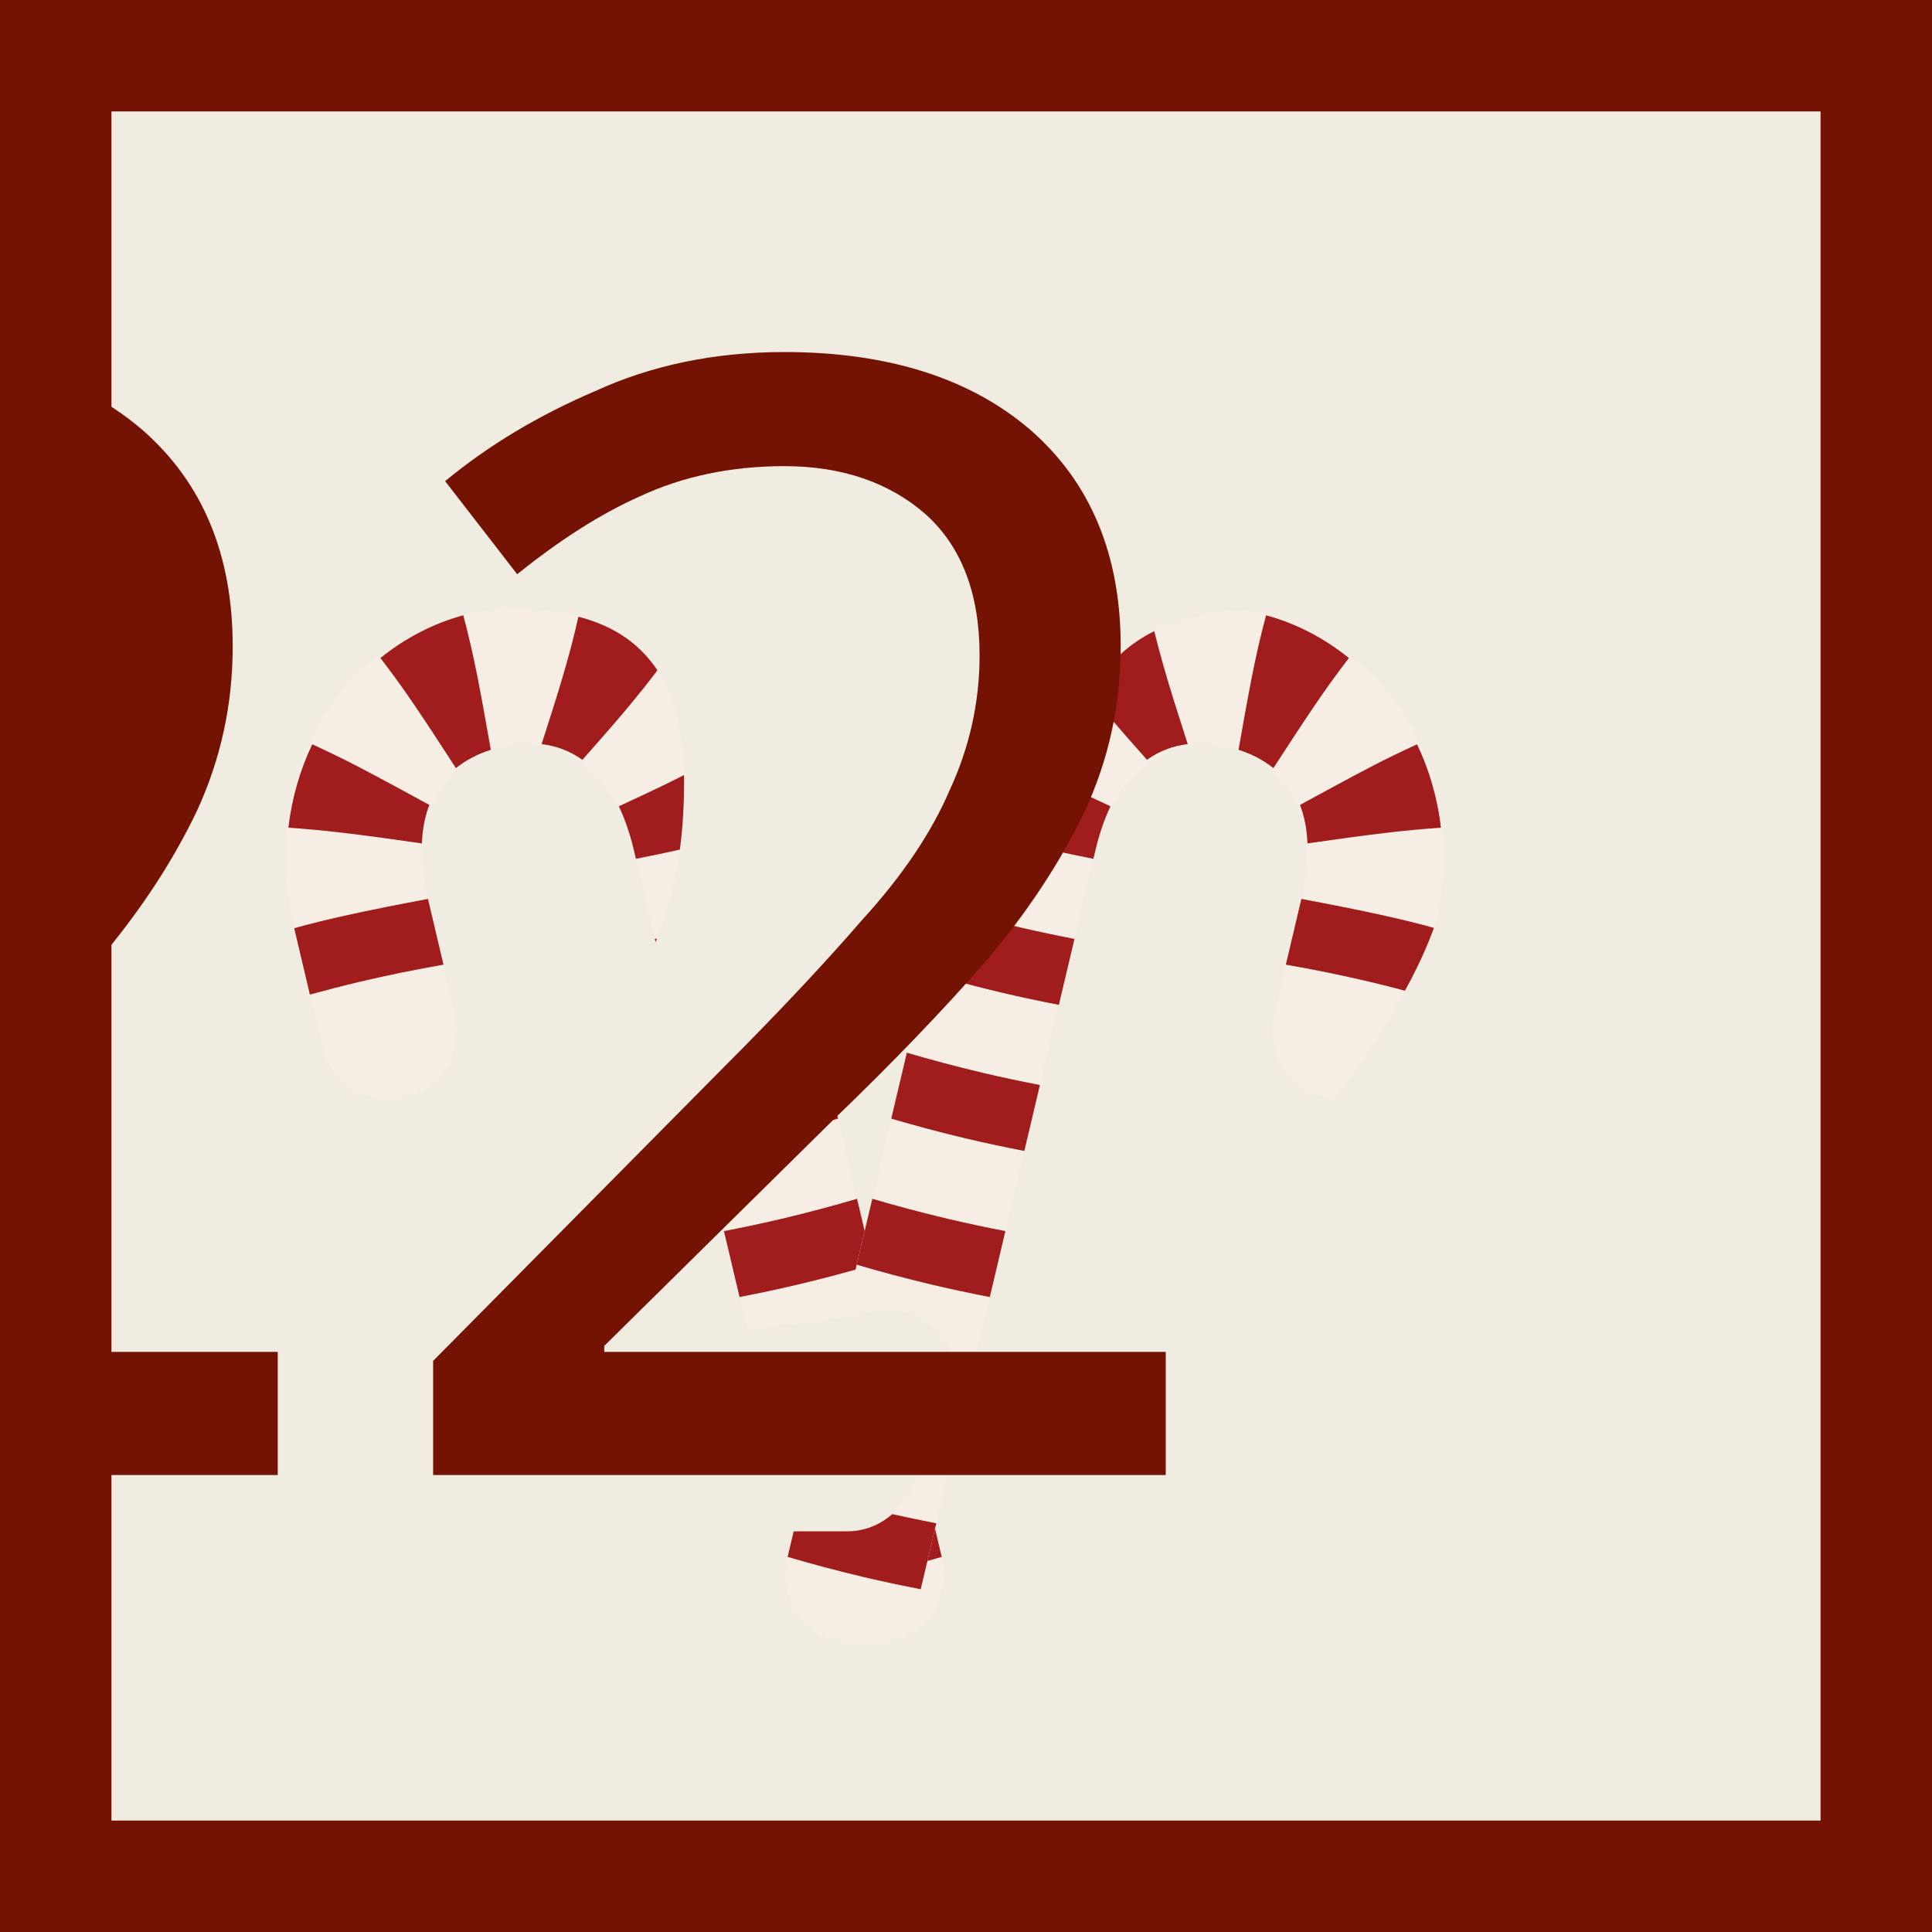
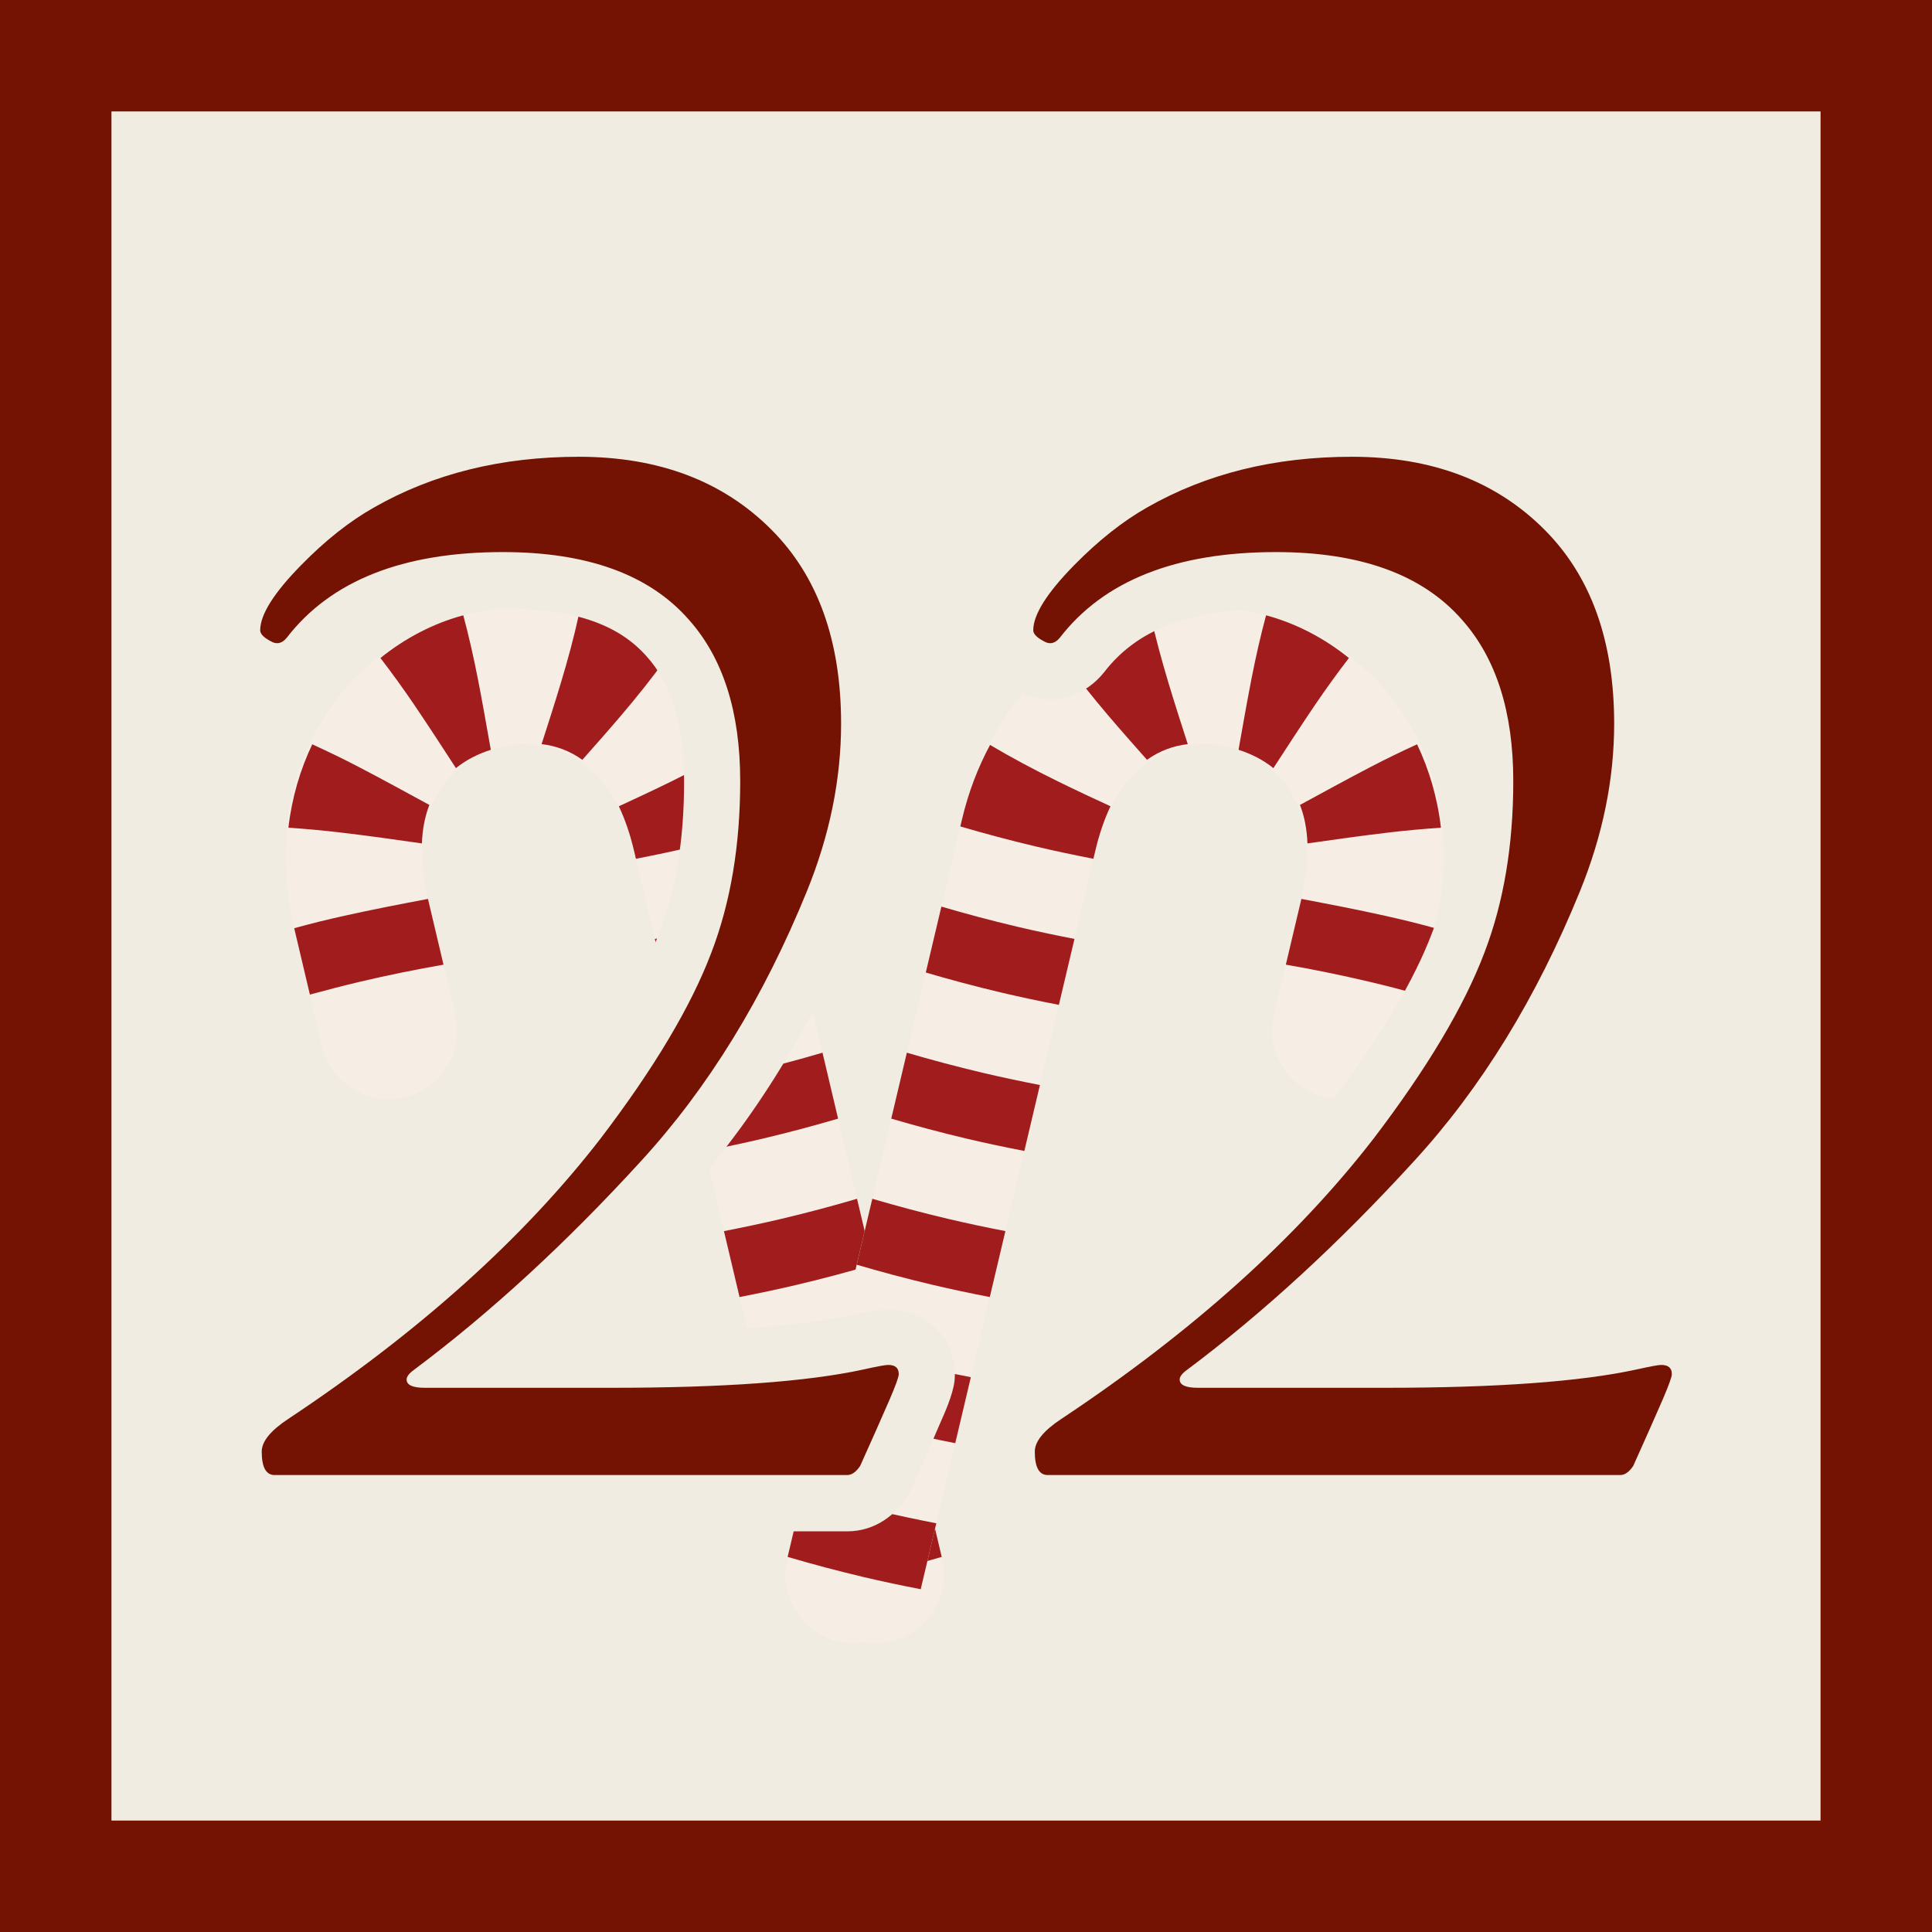
<svg xmlns="http://www.w3.org/2000/svg" width="38" height="38" viewBox="0 0 10.054 10.054" version="1.1" id="svg1" xml:space="preserve">
  <defs id="defs1" />
  <rect style="display:inline;fill:#f0ece1;fill-opacity:1;stroke:#741303;stroke-width:0.58;stroke-linecap:round;stroke-linejoin:miter;stroke-dasharray:none;stroke-opacity:1" id="rect47" width="9.474" height="9.474" x="0.29" y="0.29" />
  <g id="g29" transform="matrix(0.04407976,-0.01042219,0.01042219,0.04407976,1.481006,-0.8862222)" style="display:inline">
    <path style="font-variation-settings:'wdth' 87, 'wght' 600;display:inline;opacity:1;fill:none;fill-opacity:1;stroke:#f6ede4;stroke-width:15.732;stroke-linecap:round;stroke-linejoin:miter;stroke-dasharray:none;stroke-opacity:1" d="m -26.39,198.309 v -87.324 c 0,-30.725 -40.047,-30.589 -40.047,0 v 13.627" id="path28" transform="translate(46.33547,12.41555)" />
    <path id="path29" style="font-variation-settings:'wdth' 87, 'wght' 600;display:inline;opacity:1;fill:#a11d1d;fill-opacity:1;stroke:none;stroke-width:0.787;stroke-linecap:round;stroke-linejoin:miter;stroke-dasharray:none;stroke-opacity:1" d="m -47.128,80.144 c -3.568,0.108 -7.1,1.012 -10.39,2.584 0.889,1.973 1.743,4.024 2.561,6.171 1.046,2.75 2.031,5.516 2.973,8.138 1.377,-0.662 2.871,-1.01 4.382,-1.128 0.151,-2.68 0.319,-5.488 0.429,-8.307 0.099,-2.568 0.123,-5.057 0.046,-7.459 z m 12.888,3.097 c -1.104,2.302 -2.376,4.643 -3.752,7.026 -1.255,2.172 -2.538,4.286 -3.784,6.351 1.538,0.558 2.957,1.47 4.145,2.831 1.814,-1.281 3.655,-2.574 5.505,-3.933 2.319,-1.706 4.516,-3.424 6.529,-5.177 -2.455,-2.988 -5.41,-5.379 -8.643,-7.098 z m -33.18,7.336 c -2.02,2.509 -3.685,5.423 -4.873,8.689 1.831,0.569 3.685,1.185 5.583,1.874 3.082,1.121 6.071,2.29 8.929,3.414 0.453,-1.634 1.083,-2.991 1.851,-4.105 -2.191,-1.959 -4.498,-4.044 -6.87,-6.095 -1.554,-1.342 -3.09,-2.59 -4.62,-3.778 z m 47.729,11.355 c -2.701,0.847 -5.572,1.602 -8.565,2.286 -2.198,0.502 -4.383,0.955 -6.523,1.389 0.329,1.56 0.521,3.333 0.521,5.379 v 0.943 c 2.196,0.088 4.447,0.147 6.744,0.147 3.086,2.4e-4 6.112,-0.089 8.991,-0.244 v -0.847 c 0,-3.226 -0.418,-6.249 -1.168,-9.053 z m -51.631,8.653 c -1.007,0.006 -1.987,0.043 -2.971,0.075 -9.51e-4,0.109 -0.008,0.216 -0.008,0.326 v 7.509 c 1.943,-0.067 3.92,-0.112 5.933,-0.112 3.384,0.001 6.686,0.111 9.797,0.298 v -7.695 c 0,-0.024 0.002,-0.043 0.002,-0.066 -3.107,-0.141 -6.481,-0.284 -9.797,-0.326 -0.993,-0.012 -1.979,-0.015 -2.956,-0.009 z m 52.798,10.71 c -2.879,0.155 -5.905,0.244 -8.991,0.244 -2.298,-9.2e-4 -4.548,-0.06 -6.744,-0.147 v 7.784 c 2.196,0.088 4.447,0.147 6.744,0.147 3.086,2e-4 6.112,-0.089 8.991,-0.244 z m 0,17.247 c -2.879,0.155 -5.905,0.244 -8.991,0.244 -2.298,-9.6e-4 -4.548,-0.06 -6.744,-0.147 v 7.785 c 2.196,0.088 4.447,0.147 6.744,0.147 3.086,2.1e-4 6.112,-0.089 8.991,-0.244 z m 0,17.247 c -2.879,0.155 -5.905,0.244 -8.991,0.244 -2.298,-9.5e-4 -4.548,-0.06 -6.744,-0.147 v 7.784 c 2.196,0.088 4.447,0.147 6.744,0.147 3.086,2.1e-4 6.112,-0.089 8.991,-0.244 z m 0,17.247 c -2.879,0.155 -5.905,0.244 -8.991,0.244 -2.298,-9.2e-4 -4.548,-0.06 -6.744,-0.147 v 7.785 c 2.196,0.088 4.447,0.147 6.744,0.147 3.086,2.1e-4 6.112,-0.089 8.991,-0.244 z m 0,17.247 c -2.879,0.155 -5.905,0.244 -8.991,0.244 -2.298,-9.5e-4 -4.548,-0.06 -6.744,-0.147 v 7.785 c 2.196,0.088 4.447,0.147 6.744,0.147 3.086,2.3e-4 6.112,-0.089 8.991,-0.244 z" transform="translate(46.33547,12.41555)" />
  </g>
  <g id="g2" transform="matrix(-0.04407976,-0.01042219,-0.01042219,0.04407976,7.51837,-0.8862222)" style="display:inline">
    <path style="font-variation-settings:'wdth' 87, 'wght' 600;display:inline;opacity:1;fill:none;fill-opacity:1;stroke:#f6ede4;stroke-width:15.732;stroke-linecap:round;stroke-linejoin:miter;stroke-dasharray:none;stroke-opacity:1" d="m -26.39,198.309 v -87.324 c 0,-30.725 -40.047,-30.589 -40.047,0 v 13.627" id="path1" transform="translate(46.33547,12.41555)" />
    <path id="path2" style="font-variation-settings:'wdth' 87, 'wght' 600;display:inline;opacity:1;fill:#a11d1d;fill-opacity:1;stroke:none;stroke-width:0.787;stroke-linecap:round;stroke-linejoin:miter;stroke-dasharray:none;stroke-opacity:1" d="m -47.128,80.144 c -3.568,0.108 -7.1,1.012 -10.39,2.584 0.889,1.973 1.743,4.024 2.561,6.171 1.046,2.75 2.031,5.516 2.973,8.138 1.377,-0.662 2.871,-1.01 4.382,-1.128 0.151,-2.68 0.319,-5.488 0.429,-8.307 0.099,-2.568 0.123,-5.057 0.046,-7.459 z m 12.888,3.097 c -1.104,2.302 -2.376,4.643 -3.752,7.026 -1.255,2.172 -2.538,4.286 -3.784,6.351 1.538,0.558 2.957,1.47 4.145,2.831 1.814,-1.281 3.655,-2.574 5.505,-3.933 2.319,-1.706 4.516,-3.424 6.529,-5.177 -2.455,-2.988 -5.41,-5.379 -8.643,-7.098 z m -33.18,7.336 c -2.02,2.509 -3.685,5.423 -4.873,8.689 1.831,0.569 3.685,1.185 5.583,1.874 3.082,1.121 6.071,2.29 8.929,3.414 0.453,-1.634 1.083,-2.991 1.851,-4.105 -2.191,-1.959 -4.498,-4.044 -6.87,-6.095 -1.554,-1.342 -3.09,-2.59 -4.62,-3.778 z m 47.729,11.355 c -2.701,0.847 -5.572,1.602 -8.565,2.286 -2.198,0.502 -4.383,0.955 -6.523,1.389 0.329,1.56 0.521,3.333 0.521,5.379 v 0.943 c 2.196,0.088 4.447,0.147 6.744,0.147 3.086,2.4e-4 6.112,-0.089 8.991,-0.244 v -0.847 c 0,-3.226 -0.418,-6.249 -1.168,-9.053 z m -51.631,8.653 c -1.007,0.006 -1.987,0.043 -2.971,0.075 -9.51e-4,0.109 -0.008,0.216 -0.008,0.326 v 7.509 c 1.943,-0.067 3.92,-0.112 5.933,-0.112 3.384,0.001 6.686,0.111 9.797,0.298 v -7.695 c 0,-0.024 0.002,-0.043 0.002,-0.066 -3.107,-0.141 -6.481,-0.284 -9.797,-0.326 -0.993,-0.012 -1.979,-0.015 -2.956,-0.009 z m 52.798,10.71 c -2.879,0.155 -5.905,0.244 -8.991,0.244 -2.298,-9.2e-4 -4.548,-0.06 -6.744,-0.147 v 7.784 c 2.196,0.088 4.447,0.147 6.744,0.147 3.086,2e-4 6.112,-0.089 8.991,-0.244 z m 0,17.247 c -2.879,0.155 -5.905,0.244 -8.991,0.244 -2.298,-9.6e-4 -4.548,-0.06 -6.744,-0.147 v 7.785 c 2.196,0.088 4.447,0.147 6.744,0.147 3.086,2.1e-4 6.112,-0.089 8.991,-0.244 z m 0,17.247 c -2.879,0.155 -5.905,0.244 -8.991,0.244 -2.298,-9.5e-4 -4.548,-0.06 -6.744,-0.147 v 7.784 c 2.196,0.088 4.447,0.147 6.744,0.147 3.086,2.1e-4 6.112,-0.089 8.991,-0.244 z m 0,17.247 c -2.879,0.155 -5.905,0.244 -8.991,0.244 -2.298,-9.2e-4 -4.548,-0.06 -6.744,-0.147 v 7.785 c 2.196,0.088 4.447,0.147 6.744,0.147 3.086,2.1e-4 6.112,-0.089 8.991,-0.244 z m 0,17.247 c -2.879,0.155 -5.905,0.244 -8.991,0.244 -2.298,-9.5e-4 -4.548,-0.06 -6.744,-0.147 v 7.785 c 2.196,0.088 4.447,0.147 6.744,0.147 3.086,2.3e-4 6.112,-0.089 8.991,-0.244 z" transform="translate(46.33547,12.41555)" />
  </g>
  <path style="font-size:8.083px;font-family:'Californian FB';-inkscape-font-specification:'Californian FB, Normal';text-align:center;letter-spacing:-0.003px;word-spacing:-0.025px;text-anchor:middle;fill:#f0ece1;fill-opacity:1;stroke-width:0.383;stroke-linecap:round" d="m 3.012,2.086 c -0.448,0 -0.852,0.097 -1.209,0.301 C 1.647,2.474 1.499,2.596 1.359,2.738 1.223,2.877 1.062,3.07 1.062,3.281 c 0,0.203 0.173,0.296 0.236,0.326 a 0.291,0.291 0 0 0 0.016,0.006 c 0.163,0.065 0.316,-2.044e-4 0.408,-0.115 0.164,-0.213 0.429,-0.332 0.895,-0.332 0.388,0 0.611,0.093 0.75,0.252 0.12,0.134 0.193,0.336 0.193,0.648 0,0.306 -0.043,0.565 -0.129,0.787 C 3.341,5.093 3.163,5.399 2.896,5.748 2.518,6.238 2,6.703 1.34,7.141 1.225,7.216 1.07,7.348 1.07,7.555 c 0,0.167 0.087,0.414 0.359,0.414 h 2.979 c 0.154,0 0.256,-0.094 0.311,-0.176 A 0.291,0.291 0 0 0 4.742,7.75 C 4.801,7.619 4.852,7.501 4.896,7.398 4.91,7.367 4.959,7.259 4.967,7.188 a 0.291,0.291 0 0 0 0.002,-0.033 v -0.002 c -1e-6,-0.078 -0.028,-0.162 -0.088,-0.229 a 0.291,0.291 0 0 0 -0.025,-0.025 c -0.075,-0.065 -0.17,-0.084 -0.234,-0.084 -0.055,0 -0.153,0.021 -0.189,0.029 -0.252,0.055 -0.679,0.088 -1.25,0.088 H 2.855 C 3.09,6.722 3.321,6.491 3.551,6.24 3.928,5.829 4.231,5.331 4.469,4.748 4.6,4.424 4.668,4.096 4.668,3.766 4.668,3.272 4.526,2.859 4.219,2.551 3.905,2.237 3.494,2.086 3.012,2.086 Z m 4.023,0 c -0.448,0 -0.852,0.097 -1.209,0.301 C 5.671,2.474 5.523,2.596 5.383,2.738 5.247,2.877 5.086,3.07 5.086,3.281 c 0,0.198 0.165,0.293 0.234,0.326 a 0.291,0.291 0 0 0 0.016,0.006 c 0.161,0.064 0.316,0.003 0.41,-0.115 0.164,-0.213 0.429,-0.332 0.895,-0.332 0.388,0 0.611,0.093 0.75,0.252 0.12,0.134 0.193,0.336 0.193,0.648 0,0.305 -0.045,0.563 -0.131,0.787 C 7.363,5.093 7.185,5.399 6.918,5.748 6.539,6.238 6.023,6.703 5.363,7.141 5.249,7.216 5.094,7.348 5.094,7.555 c 0,0.163 0.082,0.414 0.357,0.414 h 2.98 c 0.158,0 0.257,-0.099 0.309,-0.176 A 0.291,0.291 0 0 0 8.764,7.75 C 8.822,7.621 8.874,7.504 8.92,7.398 8.936,7.36 8.98,7.257 8.988,7.188 a 0.291,0.291 0 0 0 0.002,-0.033 v -0.002 C 8.99,6.94 8.821,6.814 8.645,6.814 c -0.055,0 -0.155,0.021 -0.191,0.029 -0.253,0.055 -0.677,0.088 -1.248,0.088 H 6.877 C 7.111,6.722 7.343,6.491 7.572,6.24 7.949,5.83 8.254,5.332 8.492,4.748 8.624,4.424 8.691,4.096 8.691,3.766 8.691,3.272 8.55,2.859 8.242,2.551 7.928,2.237 7.517,2.086 7.035,2.086 Z" id="text1" aria-label="22" />
-   <text xml:space="preserve" style="font-style:normal;font-variant:normal;font-weight:normal;font-stretch:normal;font-size:8.083px;font-family:'Californian FB';-inkscape-font-specification:'Californian FB, Normal';font-variant-ligatures:normal;font-variant-caps:normal;font-variant-numeric:normal;font-variant-east-asian:normal;text-align:center;letter-spacing:-0.003px;word-spacing:-0.025px;writing-mode:lr-tb;direction:ltr;text-anchor:middle;fill:#741303;stroke:none;stroke-width:0.383;stroke-linecap:round" x="5.015" y="7.677" id="text73">
-     <tspan id="tspan73" style="font-style:normal;font-variant:normal;font-weight:normal;font-stretch:normal;font-size:8.083px;font-family:'Californian FB';-inkscape-font-specification:'Californian FB, Normal';font-variant-ligatures:normal;font-variant-caps:normal;font-variant-numeric:normal;font-variant-east-asian:normal;fill:#741303;stroke:none;stroke-width:0.383" x="5.014" y="7.677">22</tspan>
-   </text>
+   <path style="font-size:8.083px;font-family:'Californian FB';-inkscape-font-specification:'Californian FB, Normal';text-align:center;letter-spacing:-0.003px;word-spacing:-0.025px;text-anchor:middle;fill:#741303;stroke-width:0.383;stroke-linecap:round" d="m 4.677,7.152 q 0,0.02 -0.047,0.13 -0.067,0.154 -0.154,0.347 -0.032,0.047 -0.067,0.047 h -2.98 q -0.067,0 -0.067,-0.122 0,-0.079 0.138,-0.17 1.022,-0.679 1.626,-1.46 0.418,-0.549 0.576,-0.967 0.15,-0.391 0.15,-0.892 0,-0.541 -0.268,-0.841 -0.308,-0.351 -0.967,-0.351 -0.781,0 -1.125,0.446 -0.032,0.039 -0.071,0.024 -0.067,-0.032 -0.067,-0.063 0,-0.122 0.213,-0.339 0.189,-0.193 0.379,-0.3 0.462,-0.264 1.066,-0.264 0.624,0 1.002,0.379 0.363,0.363 0.363,1.01 0,0.434 -0.178,0.872 -0.339,0.833 -0.864,1.405 -0.584,0.639 -1.18,1.085 -0.039,0.028 -0.039,0.051 0,0.043 0.095,0.043 h 0.971 q 0.872,0 1.31,-0.095 0.107,-0.024 0.13,-0.024 0.055,0 0.055,0.047 z m 4.023,0 q 0,0.02 -0.047,0.13 -0.067,0.154 -0.154,0.347 -0.032,0.047 -0.067,0.047 h -2.98 q -0.067,0 -0.067,-0.122 0,-0.079 0.138,-0.17 1.022,-0.679 1.626,-1.46 0.418,-0.549 0.576,-0.967 0.15,-0.391 0.15,-0.892 0,-0.541 -0.268,-0.841 -0.308,-0.351 -0.967,-0.351 -0.781,0 -1.125,0.446 -0.032,0.039 -0.071,0.024 -0.067,-0.032 -0.067,-0.063 0,-0.122 0.213,-0.339 Q 5.78,2.748 5.969,2.641 6.431,2.377 7.035,2.377 q 0.624,0 1.002,0.379 0.363,0.363 0.363,1.01 0,0.434 -0.178,0.872 -0.339,0.833 -0.864,1.405 -0.584,0.639 -1.18,1.085 -0.039,0.028 -0.039,0.051 0,0.043 0.095,0.043 h 0.971 q 0.872,0 1.31,-0.095 0.107,-0.024 0.13,-0.024 0.055,0 0.055,0.047 z" id="text73" aria-label="22" />
</svg>
